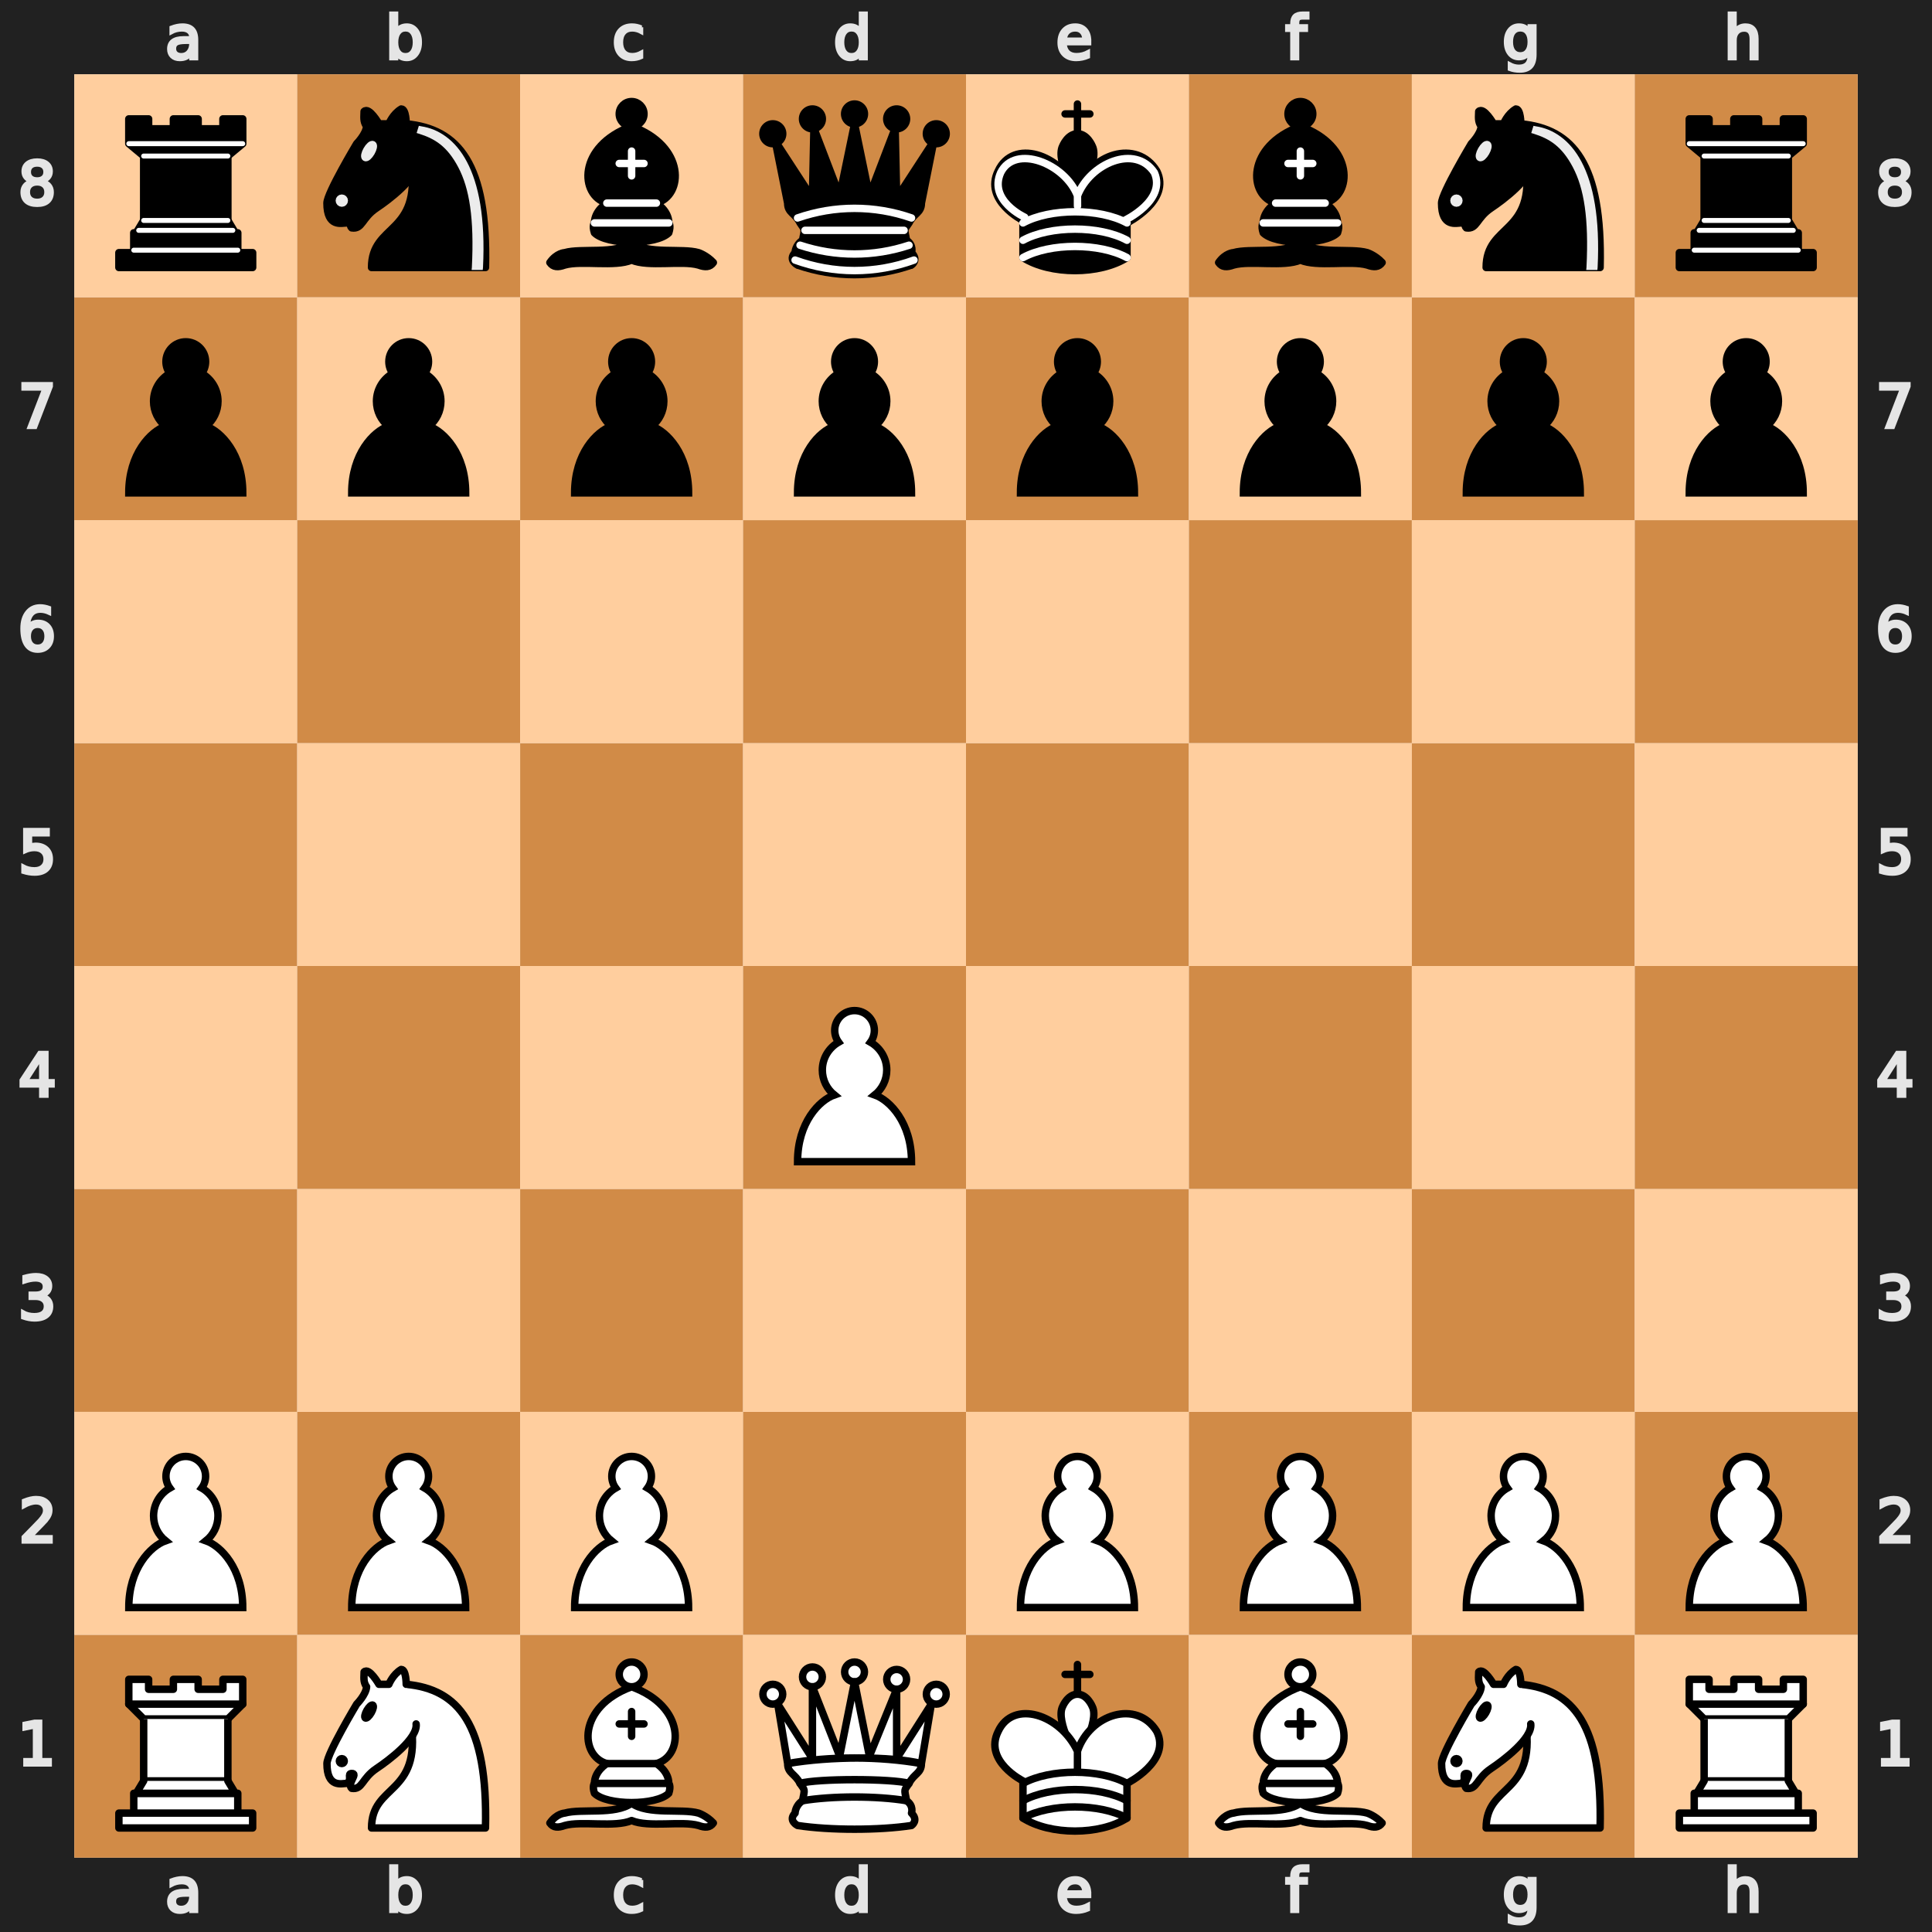
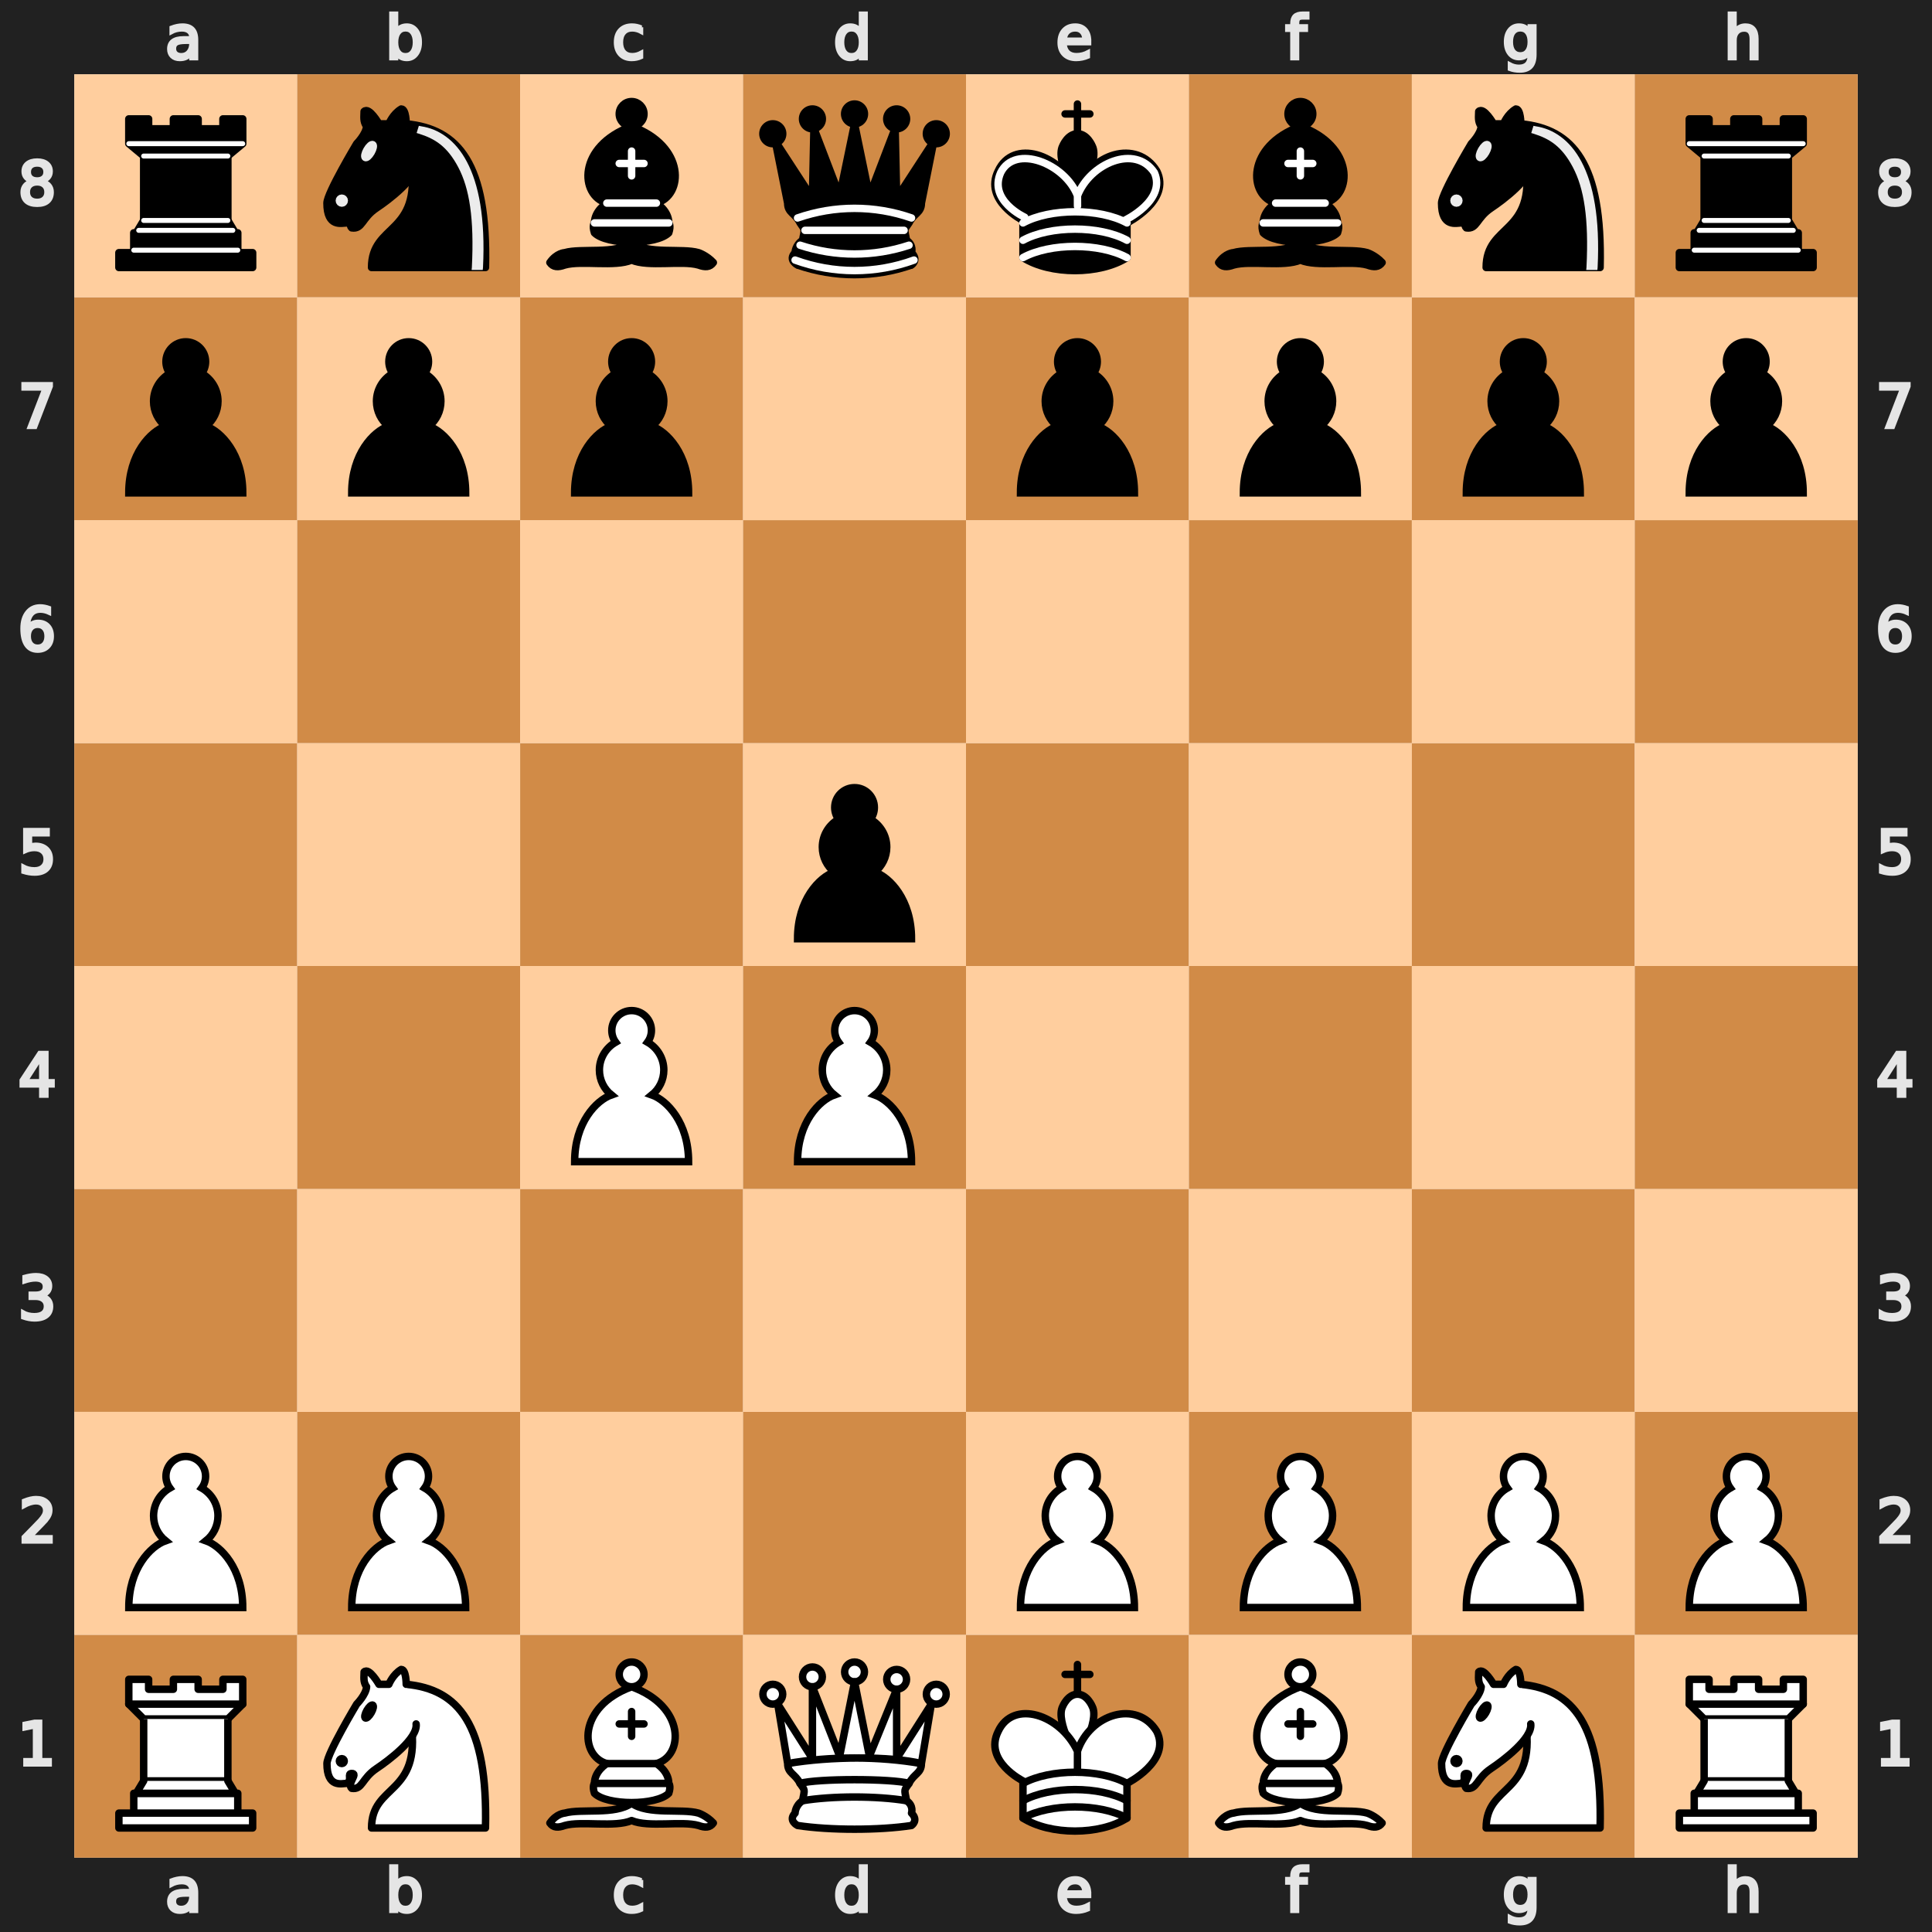
<svg xmlns="http://www.w3.org/2000/svg" xmlns:xlink="http://www.w3.org/1999/xlink" viewBox="0 0 390 390">
  <defs>
    <g id="white-pawn" class="white pawn">
      <path d="M22.5 9c-2.21 0-4 1.79-4 4 0 .89.29 1.71.78 2.38C17.33 16.5 16 18.59 16 21c0 2.03.94 3.84 2.41 5.03-3 1.06-7.41 5.55-7.41 13.47h23c0-7.92-4.41-12.41-7.41-13.47 1.47-1.19 2.41-3 2.41-5.03 0-2.41-1.33-4.5-3.28-5.62.49-.67.78-1.49.78-2.38 0-2.21-1.79-4-4-4z" fill="#fff" stroke="#000" stroke-width="1.5" stroke-linecap="round" />
    </g>
    <g id="white-knight" class="white knight" fill="none" fill-rule="evenodd" stroke="#000" stroke-width="1.5" stroke-linecap="round" stroke-linejoin="round">
      <path d="M 22,10 C 32.5,11 38.5,18 38,39 L 15,39 C 15,30 25,32.5 23,18" style="fill:#ffffff; stroke:#000000;" />
      <path d="M 24,18 C 24.38,20.91 18.45,25.37 16,27 C 13,29 13.18,31.34 11,31 C 9.958,30.06 12.41,27.96 11,28 C 10,28 11.19,29.23 10,30 C 9,30 5.997,31 6,26 C 6,24 12,14 12,14 C 12,14 13.89,12.1 14,10.5 C 13.27,9.506 13.5,8.5 13.5,7.5 C 14.5,6.5 16.5,10 16.5,10 L 18.5,10 C 18.5,10 19.28,8.008 21,7 C 22,7 22,10 22,10" style="fill:#ffffff; stroke:#000000;" />
      <path d="M 9.5 25.5 A 0.5 0.5 0 1 1 8.5,25.5 A 0.5 0.5 0 1 1 9.5 25.5 z" style="fill:#000000; stroke:#000000;" />
      <path d="M 15 15.5 A 0.5 1.5 0 1 1 14,15.5 A 0.5 1.5 0 1 1 15 15.5 z" transform="matrix(0.866,0.5,-0.5,0.866,9.693,-5.173)" style="fill:#000000; stroke:#000000;" />
    </g>
    <g id="white-bishop" class="white bishop" fill="none" fill-rule="evenodd" stroke="#000" stroke-width="1.5" stroke-linecap="round" stroke-linejoin="round">
      <g fill="#fff" stroke-linecap="butt">
        <path d="M9 36c3.39-.97 10.11.43 13.5-2 3.39 2.43 10.11 1.03 13.5 2 0 0 1.65.54 3 2-.68.97-1.65.99-3 .5-3.39-.97-10.11.46-13.5-1-3.39 1.46-10.11.03-13.5 1-1.354.49-2.323.47-3-.5 1.354-1.94 3-2 3-2zM15 32c2.5 2.5 12.5 2.5 15 0 .5-1.5 0-2 0-2 0-2.5-2.5-4-2.5-4 5.5-1.5 6-11.5-5-15.5-11 4-10.5 14-5 15.5 0 0-2.5 1.5-2.5 4 0 0-.5.5 0 2zM25 8a2.5 2.5 0 1 1-5 0 2.5 2.5 0 1 1 5 0z" />
      </g>
      <path d="M17.5 26h10M15 30h15m-7.5-14.5v5M20 18h5" stroke-linejoin="miter" />
    </g>
    <g id="white-rook" class="white rook" fill="#fff" fill-rule="evenodd" stroke="#000" stroke-width="1.5" stroke-linecap="round" stroke-linejoin="round">
      <path d="M9 39h27v-3H9v3zM12 36v-4h21v4H12zM11 14V9h4v2h5V9h5v2h5V9h4v5" stroke-linecap="butt" />
      <path d="M34 14l-3 3H14l-3-3" />
      <path d="M31 17v12.5H14V17" stroke-linecap="butt" stroke-linejoin="miter" />
      <path d="M31 29.5l1.5 2.5h-20l1.5-2.5" />
      <path d="M11 14h23" fill="none" stroke-linejoin="miter" />
    </g>
    <g id="white-queen" class="white queen" fill="#fff" fill-rule="evenodd" stroke="#000" stroke-width="1.5" stroke-linecap="round" stroke-linejoin="round">
      <path d="M8 12a2 2 0 1 1-4 0 2 2 0 1 1 4 0zM24.5 7.5a2 2 0 1 1-4 0 2 2 0 1 1 4 0zM41 12a2 2 0 1 1-4 0 2 2 0 1 1 4 0zM16 8.5a2 2 0 1 1-4 0 2 2 0 1 1 4 0zM33 9a2 2 0 1 1-4 0 2 2 0 1 1 4 0z" />
      <path d="M9 26c8.5-1.5 21-1.5 27 0l2-12-7 11V11l-5.5 13.5-3-15-3 15-5.5-14V25L7 14l2 12zM9 26c0 2 1.5 2 2.5 4 1 1.5 1 1 .5 3.5-1.5 1-1.5 2.5-1.5 2.5-1.5 1.5.5 2.5.5 2.5 6.5 1 16.5 1 23 0 0 0 1.5-1 0-2.5 0 0 .5-1.5-1-2.5-.5-2.5-.5-2 .5-3.5 1-2 2.5-2 2.5-4-8.5-1.5-18.5-1.5-27 0z" stroke-linecap="butt" />
      <path d="M11.5 30c3.5-1 18.5-1 22 0M12 33.5c6-1 15-1 21 0" fill="none" />
    </g>
    <g id="white-king" class="white king" fill="none" fill-rule="evenodd" stroke="#000" stroke-width="1.5" stroke-linecap="round" stroke-linejoin="round">
      <path d="M22.5 11.63V6M20 8h5" stroke-linejoin="miter" />
      <path d="M22.5 25s4.5-7.5 3-10.5c0 0-1-2.5-3-2.5s-3 2.5-3 2.5c-1.5 3 3 10.5 3 10.5" fill="#fff" stroke-linecap="butt" stroke-linejoin="miter" />
      <path d="M11.5 37c5.5 3.5 15.5 3.5 21 0v-7s9-4.5 6-10.5c-4-6.5-13.5-3.5-16 4V27v-3.5c-3.5-7.5-13-10.5-16-4-3 6 5 10 5 10V37z" fill="#fff" />
      <path d="M11.5 30c5.5-3 15.5-3 21 0m-21 3.5c5.5-3 15.5-3 21 0m-21 3.5c5.5-3 15.5-3 21 0" />
    </g>
    <g id="black-pawn" class="black pawn">
      <path d="M22.5 9c-2.21 0-4 1.79-4 4 0 .89.29 1.71.78 2.38C17.33 16.5 16 18.59 16 21c0 2.03.94 3.84 2.41 5.03-3 1.06-7.41 5.55-7.41 13.47h23c0-7.92-4.41-12.41-7.41-13.47 1.47-1.19 2.41-3 2.41-5.03 0-2.41-1.33-4.5-3.28-5.62.49-.67.78-1.49.78-2.38 0-2.21-1.79-4-4-4z" fill="#000" stroke="#000" stroke-width="1.5" stroke-linecap="round" />
    </g>
    <g id="black-knight" class="black knight" fill="none" fill-rule="evenodd" stroke="#000" stroke-width="1.5" stroke-linecap="round" stroke-linejoin="round">
      <path d="M 22,10 C 32.5,11 38.5,18 38,39 L 15,39 C 15,30 25,32.5 23,18" style="fill:#000000; stroke:#000000;" />
      <path d="M 24,18 C 24.38,20.91 18.45,25.37 16,27 C 13,29 13.18,31.34 11,31 C 9.958,30.06 12.41,27.96 11,28 C 10,28 11.19,29.23 10,30 C 9,30 5.997,31 6,26 C 6,24 12,14 12,14 C 12,14 13.89,12.1 14,10.5 C 13.27,9.506 13.5,8.5 13.5,7.5 C 14.5,6.5 16.5,10 16.5,10 L 18.5,10 C 18.5,10 19.28,8.008 21,7 C 22,7 22,10 22,10" style="fill:#000000; stroke:#000000;" />
      <path d="M 9.5 25.5 A 0.5 0.5 0 1 1 8.5,25.5 A 0.5 0.5 0 1 1 9.5 25.5 z" style="fill:#ececec; stroke:#ececec;" />
      <path d="M 15 15.5 A 0.5 1.5 0 1 1 14,15.5 A 0.5 1.5 0 1 1 15 15.5 z" transform="matrix(0.866,0.5,-0.5,0.866,9.693,-5.173)" style="fill:#ececec; stroke:#ececec;" />
      <path d="M 24.55,10.4 L 24.1,11.85 L 24.6,12 C 27.75,13 30.25,14.49 32.5,18.75 C 34.75,23.01 35.75,29.06 35.25,39 L 35.2,39.5 L 37.45,39.5 L 37.5,39 C 38,28.94 36.62,22.15 34.25,17.66 C 31.88,13.17 28.46,11.02 25.06,10.5 L 24.55,10.4 z " style="fill:#ececec; stroke:none;" />
    </g>
    <g id="black-bishop" class="black bishop" fill="none" fill-rule="evenodd" stroke="#000" stroke-width="1.5" stroke-linecap="round" stroke-linejoin="round">
      <path d="M9 36c3.39-.97 10.11.43 13.5-2 3.39 2.43 10.11 1.03 13.5 2 0 0 1.65.54 3 2-.68.97-1.65.99-3 .5-3.39-.97-10.11.46-13.5-1-3.39 1.46-10.11.03-13.5 1-1.354.49-2.323.47-3-.5 1.354-1.94 3-2 3-2zm6-4c2.5 2.5 12.5 2.5 15 0 .5-1.5 0-2 0-2 0-2.5-2.5-4-2.5-4 5.5-1.5 6-11.5-5-15.5-11 4-10.5 14-5 15.5 0 0-2.5 1.5-2.5 4 0 0-.5.5 0 2zM25 8a2.5 2.5 0 1 1-5 0 2.5 2.5 0 1 1 5 0z" fill="#000" stroke-linecap="butt" />
      <path d="M17.5 26h10M15 30h15m-7.5-14.5v5M20 18h5" stroke="#fff" stroke-linejoin="miter" />
    </g>
    <g id="black-rook" class="black rook" fill="#000" fill-rule="evenodd" stroke="#000" stroke-width="1.5" stroke-linecap="round" stroke-linejoin="round">
      <path d="M9 39h27v-3H9v3zM12.5 32l1.5-2.5h17l1.5 2.5h-20zM12 36v-4h21v4H12z" stroke-linecap="butt" />
      <path d="M14 29.5v-13h17v13H14z" stroke-linecap="butt" stroke-linejoin="miter" />
      <path d="M14 16.5L11 14h23l-3 2.5H14zM11 14V9h4v2h5V9h5v2h5V9h4v5H11z" stroke-linecap="butt" />
      <path d="M12 35.5h21M13 31.5h19M14 29.5h17M14 16.5h17M11 14h23" fill="none" stroke="#fff" stroke-width="1" stroke-linejoin="miter" />
    </g>
    <g id="black-queen" class="black queen" fill="#000" fill-rule="evenodd" stroke="#000" stroke-width="1.5" stroke-linecap="round" stroke-linejoin="round">
      <g fill="#000" stroke="none">
        <circle cx="6" cy="12" r="2.75" />
        <circle cx="14" cy="9" r="2.75" />
        <circle cx="22.5" cy="8" r="2.75" />
        <circle cx="31" cy="9" r="2.75" />
        <circle cx="39" cy="12" r="2.75" />
      </g>
      <path d="M9 26c8.5-1.5 21-1.5 27 0l2.5-12.5L31 25l-.3-14.1-5.2 13.6-3-14.5-3 14.5-5.2-13.6L14 25 6.5 13.5 9 26zM9 26c0 2 1.5 2 2.5 4 1 1.5 1 1 .5 3.5-1.5 1-1.5 2.5-1.5 2.5-1.5 1.5.5 2.5.5 2.5 6.5 1 16.5 1 23 0 0 0 1.5-1 0-2.5 0 0 .5-1.5-1-2.5-.5-2.5-.5-2 .5-3.5 1-2 2.5-2 2.5-4-8.5-1.5-18.5-1.5-27 0z" stroke-linecap="butt" />
      <path d="M11 38.5a35 35 1 0 0 23 0" fill="none" stroke-linecap="butt" />
      <path d="M11 29a35 35 1 0 1 23 0M12.5 31.5h20M11.5 34.5a35 35 1 0 0 22 0M10.5 37.5a35 35 1 0 0 24 0" fill="none" stroke="#fff" />
    </g>
    <g id="black-king" class="black king" fill="none" fill-rule="evenodd" stroke="#000" stroke-width="1.5" stroke-linecap="round" stroke-linejoin="round">
      <path d="M22.5 11.63V6" stroke-linejoin="miter" />
      <path d="M22.5 25s4.5-7.5 3-10.5c0 0-1-2.5-3-2.5s-3 2.5-3 2.5c-1.5 3 3 10.5 3 10.5" fill="#000" stroke-linecap="butt" stroke-linejoin="miter" />
      <path d="M11.5 37c5.5 3.5 15.5 3.5 21 0v-7s9-4.5 6-10.5c-4-6.5-13.5-3.5-16 4V27v-3.5c-3.5-7.5-13-10.5-16-4-3 6 5 10 5 10V37z" fill="#000" />
      <path d="M20 8h5" stroke-linejoin="miter" />
      <path d="M32 29.5s8.5-4 6.03-9.65C34.15 14 25 18 22.5 24.5l.01 2.1-.01-2.1C20 18 9.906 14 6.997 19.85c-2.497 5.65 4.853 9 4.853 9M11.5 30c5.5-3 15.5-3 21 0m-21 3.5c5.5-3 15.5-3 21 0m-21 3.5c5.5-3 15.5-3 21 0" stroke="#fff" />
    </g>
  </defs>
  <rect x="7.5" y="7.5" width="375" height="375" fill="none" stroke="#212121" stroke-width="15" />
  <g transform="translate(20, 1) scale(0.75, 0.75)" fill="#e5e5e5" stroke="#e5e5e5">
    <path d="M23.328 10.016q-1.742 0-2.414.398-.672.398-.672 1.36 0 .765.5 1.218.508.445 1.375.445 1.196 0 1.914-.843.727-.852.727-2.258v-.32zm2.867-.594v4.992h-1.437v-1.328q-.492.797-1.227 1.18-.734.375-1.797.375-1.343 0-2.14-.75-.79-.758-.79-2.024 0-1.476.985-2.226.992-.75 2.953-.75h2.016V8.75q0-.992-.656-1.531-.649-.547-1.829-.547-.75 0-1.46.18-.711.18-1.368.539V6.062q.79-.304 1.532-.453.742-.156 1.445-.156 1.898 0 2.836.984.937.985.937 2.985z" />
  </g>
  <g transform="translate(20, 375) scale(0.75, 0.75)" fill="#e5e5e5" stroke="#e5e5e5">
    <path d="M23.328 10.016q-1.742 0-2.414.398-.672.398-.672 1.36 0 .765.5 1.218.508.445 1.375.445 1.196 0 1.914-.843.727-.852.727-2.258v-.32zm2.867-.594v4.992h-1.437v-1.328q-.492.797-1.227 1.18-.734.375-1.797.375-1.343 0-2.14-.75-.79-.758-.79-2.024 0-1.476.985-2.226.992-.75 2.953-.75h2.016V8.75q0-.992-.656-1.531-.649-.547-1.829-.547-.75 0-1.46.18-.711.18-1.368.539V6.062q.79-.304 1.532-.453.742-.156 1.445-.156 1.898 0 2.836.984.937.985.937 2.985z" />
  </g>
  <g transform="translate(65, 1) scale(0.75, 0.75)" fill="#e5e5e5" stroke="#e5e5e5">
    <path d="M24.922 10.047q0-1.586-.656-2.485-.649-.906-1.79-.906-1.14 0-1.796.906-.649.899-.649 2.485 0 1.586.649 2.492.656.898 1.797.898 1.14 0 1.789-.898.656-.906.656-2.492zm-4.89-3.055q.452-.781 1.14-1.156.695-.383 1.656-.383 1.594 0 2.586 1.266 1 1.265 1 3.328 0 2.062-1 3.328-.992 1.266-2.586 1.266-.96 0-1.656-.375-.688-.383-1.14-1.164v1.312h-1.446V2.258h1.445z" />
  </g>
  <g transform="translate(65, 375) scale(0.75, 0.75)" fill="#e5e5e5" stroke="#e5e5e5">
    <path d="M24.922 10.047q0-1.586-.656-2.485-.649-.906-1.79-.906-1.14 0-1.796.906-.649.899-.649 2.485 0 1.586.649 2.492.656.898 1.797.898 1.14 0 1.789-.898.656-.906.656-2.492zm-4.89-3.055q.452-.781 1.14-1.156.695-.383 1.656-.383 1.594 0 2.586 1.266 1 1.265 1 3.328 0 2.062-1 3.328-.992 1.266-2.586 1.266-.96 0-1.656-.375-.688-.383-1.14-1.164v1.312h-1.446V2.258h1.445z" />
  </g>
  <g transform="translate(110, 1) scale(0.75, 0.75)" fill="#e5e5e5" stroke="#e5e5e5">
    <path d="M25.96 6v1.344q-.608-.336-1.226-.5-.609-.172-1.234-.172-1.398 0-2.172.89-.773.883-.773 2.485 0 1.601.773 2.492.774.883 2.172.883.625 0 1.234-.164.618-.172 1.227-.508v1.328q-.602.281-1.25.422-.64.14-1.367.14-1.977 0-3.14-1.242-1.165-1.242-1.165-3.351 0-2.14 1.172-3.367 1.18-1.227 3.227-1.227.664 0 1.296.14.633.134 1.227.407z" />
  </g>
  <g transform="translate(110, 375) scale(0.75, 0.75)" fill="#e5e5e5" stroke="#e5e5e5">
    <path d="M25.96 6v1.344q-.608-.336-1.226-.5-.609-.172-1.234-.172-1.398 0-2.172.89-.773.883-.773 2.485 0 1.601.773 2.492.774.883 2.172.883.625 0 1.234-.164.618-.172 1.227-.508v1.328q-.602.281-1.25.422-.64.14-1.367.14-1.977 0-3.14-1.242-1.165-1.242-1.165-3.351 0-2.14 1.172-3.367 1.18-1.227 3.227-1.227.664 0 1.296.14.633.134 1.227.407z" />
  </g>
  <g transform="translate(155, 1) scale(0.75, 0.75)" fill="#e5e5e5" stroke="#e5e5e5">
    <path d="M24.973 6.992V2.258h1.437v12.156h-1.437v-1.312q-.453.78-1.149 1.164-.687.375-1.656.375-1.586 0-2.586-1.266-.992-1.266-.992-3.328 0-2.063.992-3.328 1-1.266 2.586-1.266.969 0 1.656.383.696.375 1.149 1.156zm-4.899 3.055q0 1.586.649 2.492.656.898 1.797.898 1.14 0 1.796-.898.657-.906.657-2.492 0-1.586-.657-2.485-.656-.906-1.796-.906-1.141 0-1.797.906-.649.899-.649 2.485z" />
  </g>
  <g transform="translate(155, 375) scale(0.75, 0.75)" fill="#e5e5e5" stroke="#e5e5e5">
    <path d="M24.973 6.992V2.258h1.437v12.156h-1.437v-1.312q-.453.78-1.149 1.164-.687.375-1.656.375-1.586 0-2.586-1.266-.992-1.266-.992-3.328 0-2.063.992-3.328 1-1.266 2.586-1.266.969 0 1.656.383.696.375 1.149 1.156zm-4.899 3.055q0 1.586.649 2.492.656.898 1.797.898 1.14 0 1.796-.898.657-.906.657-2.492 0-1.586-.657-2.485-.656-.906-1.796-.906-1.141 0-1.797.906-.649.899-.649 2.485z" />
  </g>
  <g transform="translate(200, 1) scale(0.75, 0.75)" fill="#e5e5e5" stroke="#e5e5e5">
    <path d="M26.555 9.68v.703h-6.61q.094 1.484.89 2.265.806.774 2.235.774.828 0 1.602-.203.781-.203 1.547-.61v1.36q-.774.328-1.586.5-.813.172-1.649.172-2.093 0-3.32-1.22-1.219-1.218-1.219-3.296 0-2.148 1.157-3.406 1.164-1.266 3.132-1.266 1.766 0 2.79 1.14 1.03 1.134 1.03 3.087zm-1.438-.422q-.015-1.18-.664-1.883-.64-.703-1.703-.703-1.203 0-1.93.68-.718.68-.828 1.914z" />
  </g>
  <g transform="translate(200, 375) scale(0.75, 0.75)" fill="#e5e5e5" stroke="#e5e5e5">
    <path d="M26.555 9.68v.703h-6.61q.094 1.484.89 2.265.806.774 2.235.774.828 0 1.602-.203.781-.203 1.547-.61v1.36q-.774.328-1.586.5-.813.172-1.649.172-2.093 0-3.32-1.22-1.219-1.218-1.219-3.296 0-2.148 1.157-3.406 1.164-1.266 3.132-1.266 1.766 0 2.79 1.14 1.03 1.134 1.03 3.087zm-1.438-.422q-.015-1.18-.664-1.883-.64-.703-1.703-.703-1.203 0-1.93.68-.718.68-.828 1.914z" />
  </g>
  <g transform="translate(245, 1) scale(0.75, 0.75)" fill="#e5e5e5" stroke="#e5e5e5">
    <path d="M25.285 2.258v1.195H23.91q-.773 0-1.078.313-.297.312-.297 1.125v.773h2.367v1.117h-2.367v7.633H21.09V6.781h-1.375V5.664h1.375v-.61q0-1.46.68-2.124.68-.672 2.156-.672z" />
  </g>
  <g transform="translate(245, 375) scale(0.75, 0.75)" fill="#e5e5e5" stroke="#e5e5e5">
    <path d="M25.285 2.258v1.195H23.91q-.773 0-1.078.313-.297.312-.297 1.125v.773h2.367v1.117h-2.367v7.633H21.09V6.781h-1.375V5.664h1.375v-.61q0-1.46.68-2.124.68-.672 2.156-.672z" />
  </g>
  <g transform="translate(290, 1) scale(0.75, 0.75)" fill="#e5e5e5" stroke="#e5e5e5">
    <path d="M24.973 9.937q0-1.562-.649-2.421-.64-.86-1.804-.86-1.157 0-1.805.86-.64.859-.64 2.421 0 1.555.64 2.415.648.859 1.805.859 1.164 0 1.804-.86.649-.859.649-2.414zm1.437 3.391q0 2.234-.992 3.32-.992 1.094-3.04 1.094-.757 0-1.429-.117-.672-.11-1.304-.344v-1.398q.632.344 1.25.508.617.164 1.257.164 1.414 0 2.118-.743.703-.734.703-2.226v-.711q-.446.773-1.141 1.156-.695.383-1.664.383-1.61 0-2.594-1.227-.984-1.226-.984-3.25 0-2.03.984-3.257.985-1.227 2.594-1.227.969 0 1.664.383t1.14 1.156V5.664h1.438z" />
  </g>
  <g transform="translate(290, 375) scale(0.75, 0.75)" fill="#e5e5e5" stroke="#e5e5e5">
    <path d="M24.973 9.937q0-1.562-.649-2.421-.64-.86-1.804-.86-1.157 0-1.805.86-.64.859-.64 2.421 0 1.555.64 2.415.648.859 1.805.859 1.164 0 1.804-.86.649-.859.649-2.414zm1.437 3.391q0 2.234-.992 3.32-.992 1.094-3.04 1.094-.757 0-1.429-.117-.672-.11-1.304-.344v-1.398q.632.344 1.25.508.617.164 1.257.164 1.414 0 2.118-.743.703-.734.703-2.226v-.711q-.446.773-1.141 1.156-.695.383-1.664.383-1.61 0-2.594-1.227-.984-1.226-.984-3.25 0-2.03.984-3.257.985-1.227 2.594-1.227.969 0 1.664.383t1.14 1.156V5.664h1.438z" />
  </g>
  <g transform="translate(335, 1) scale(0.75, 0.75)" fill="#e5e5e5" stroke="#e5e5e5">
    <path d="M26.164 9.133v5.281h-1.437V9.18q0-1.243-.485-1.86-.484-.617-1.453-.617-1.164 0-1.836.742-.672.742-.672 2.024v4.945h-1.445V2.258h1.445v4.765q.516-.789 1.211-1.18.703-.39 1.617-.39 1.508 0 2.282.938.773.93.773 2.742z" />
  </g>
  <g transform="translate(335, 375) scale(0.75, 0.75)" fill="#e5e5e5" stroke="#e5e5e5">
    <path d="M26.164 9.133v5.281h-1.437V9.18q0-1.243-.485-1.86-.484-.617-1.453-.617-1.164 0-1.836.742-.672.742-.672 2.024v4.945h-1.445V2.258h1.445v4.765q.516-.789 1.211-1.18.703-.39 1.617-.39 1.508 0 2.282.938.773.93.773 2.742z" />
  </g>
  <g transform="translate(0, 335) scale(0.75, 0.75)" fill="#e5e5e5" stroke="#e5e5e5">
    <path d="M6.754 26.996h2.578v-8.898l-2.805.562v-1.437l2.79-.563h1.578v10.336h2.578v1.328h-6.72z" />
  </g>
  <g transform="translate(375, 335) scale(0.75, 0.75)" fill="#e5e5e5" stroke="#e5e5e5">
    <path d="M6.754 26.996h2.578v-8.898l-2.805.562v-1.437l2.79-.563h1.578v10.336h2.578v1.328h-6.72z" />
  </g>
  <g transform="translate(0, 290) scale(0.75, 0.75)" fill="#e5e5e5" stroke="#e5e5e5">
    <path d="M8.195 26.996h5.508v1.328H6.297v-1.328q.898-.93 2.445-2.492 1.555-1.57 1.953-2.024.758-.851 1.055-1.437.305-.594.305-1.164 0-.93-.657-1.516-.648-.586-1.695-.586-.742 0-1.57.258-.82.258-1.758.781v-1.593q.953-.383 1.781-.578.828-.196 1.516-.196 1.812 0 2.89.906 1.079.907 1.079 2.422 0 .72-.274 1.368-.265.64-.976 1.515-.196.227-1.243 1.313-1.046 1.078-2.953 3.023z" />
  </g>
  <g transform="translate(375, 290) scale(0.75, 0.75)" fill="#e5e5e5" stroke="#e5e5e5">
    <path d="M8.195 26.996h5.508v1.328H6.297v-1.328q.898-.93 2.445-2.492 1.555-1.57 1.953-2.024.758-.851 1.055-1.437.305-.594.305-1.164 0-.93-.657-1.516-.648-.586-1.695-.586-.742 0-1.57.258-.82.258-1.758.781v-1.593q.953-.383 1.781-.578.828-.196 1.516-.196 1.812 0 2.89.906 1.079.907 1.079 2.422 0 .72-.274 1.368-.265.64-.976 1.515-.196.227-1.243 1.313-1.046 1.078-2.953 3.023z" />
  </g>
  <g transform="translate(0, 245) scale(0.75, 0.75)" fill="#e5e5e5" stroke="#e5e5e5">
    <path d="M11.434 22.035q1.132.242 1.765 1.008.64.766.64 1.89 0 1.727-1.187 2.672-1.187.946-3.375.946-.734 0-1.515-.149-.774-.14-1.602-.43V26.45q.656.383 1.438.578.78.196 1.632.196 1.485 0 2.258-.586.782-.586.782-1.703 0-1.032-.727-1.61-.719-.586-2.008-.586h-1.36v-1.297h1.423q1.164 0 1.78-.46.618-.47.618-1.344 0-.899-.64-1.375-.633-.485-1.82-.485-.65 0-1.391.141-.743.14-1.633.437V16.95q.898-.25 1.68-.375.788-.125 1.484-.125 1.797 0 2.844.82 1.046.813 1.046 2.204 0 .968-.554 1.64-.555.664-1.578.922z" />
  </g>
  <g transform="translate(375, 245) scale(0.75, 0.75)" fill="#e5e5e5" stroke="#e5e5e5">
    <path d="M11.434 22.035q1.132.242 1.765 1.008.64.766.64 1.89 0 1.727-1.187 2.672-1.187.946-3.375.946-.734 0-1.515-.149-.774-.14-1.602-.43V26.45q.656.383 1.438.578.78.196 1.632.196 1.485 0 2.258-.586.782-.586.782-1.703 0-1.032-.727-1.61-.719-.586-2.008-.586h-1.36v-1.297h1.423q1.164 0 1.78-.46.618-.47.618-1.344 0-.899-.64-1.375-.633-.485-1.82-.485-.65 0-1.391.141-.743.14-1.633.437V16.95q.898-.25 1.68-.375.788-.125 1.484-.125 1.797 0 2.844.82 1.046.813 1.046 2.204 0 .968-.554 1.64-.555.664-1.578.922z" />
  </g>
  <g transform="translate(0, 200) scale(0.75, 0.75)" fill="#e5e5e5" stroke="#e5e5e5">
    <path d="M11.016 18.035L7.03 24.262h3.985zm-.414-1.375h1.984v7.602h1.664v1.312h-1.664v2.75h-1.57v-2.75H5.75v-1.523z" />
  </g>
  <g transform="translate(375, 200) scale(0.75, 0.75)" fill="#e5e5e5" stroke="#e5e5e5">
    <path d="M11.016 18.035L7.03 24.262h3.985zm-.414-1.375h1.984v7.602h1.664v1.312h-1.664v2.75h-1.57v-2.75H5.75v-1.523z" />
  </g>
  <g transform="translate(0, 155) scale(0.75, 0.75)" fill="#e5e5e5" stroke="#e5e5e5">
    <path d="M6.719 16.66h6.195v1.328h-4.75v2.86q.344-.118.688-.172.343-.063.687-.063 1.953 0 3.094 1.07 1.14 1.07 1.14 2.899 0 1.883-1.171 2.93-1.172 1.039-3.305 1.039-.735 0-1.5-.125-.758-.125-1.57-.375v-1.586q.703.383 1.453.57.75.188 1.586.188 1.351 0 2.14-.711.79-.711.79-1.93 0-1.219-.79-1.93-.789-.71-2.14-.71-.633 0-1.266.14-.625.14-1.281.438z" />
  </g>
  <g transform="translate(375, 155) scale(0.75, 0.75)" fill="#e5e5e5" stroke="#e5e5e5">
    <path d="M6.719 16.66h6.195v1.328h-4.75v2.86q.344-.118.688-.172.343-.063.687-.063 1.953 0 3.094 1.07 1.14 1.07 1.14 2.899 0 1.883-1.171 2.93-1.172 1.039-3.305 1.039-.735 0-1.5-.125-.758-.125-1.57-.375v-1.586q.703.383 1.453.57.75.188 1.586.188 1.351 0 2.14-.711.79-.711.79-1.93 0-1.219-.79-1.93-.789-.71-2.14-.71-.633 0-1.266.14-.625.14-1.281.438z" />
  </g>
  <g transform="translate(0, 110) scale(0.75, 0.75)" fill="#e5e5e5" stroke="#e5e5e5">
    <path d="M10.137 21.863q-1.063 0-1.688.727-.617.726-.617 1.992 0 1.258.617 1.992.625.727 1.688.727 1.062 0 1.68-.727.624-.734.624-1.992 0-1.266-.625-1.992-.617-.727-1.68-.727zm3.133-4.945v1.437q-.594-.28-1.204-.43-.601-.148-1.195-.148-1.562 0-2.39 1.055-.82 1.055-.938 3.188.46-.68 1.156-1.04.696-.367 1.531-.367 1.758 0 2.774 1.07 1.023 1.063 1.023 2.899 0 1.797-1.062 2.883-1.063 1.086-2.828 1.086-2.024 0-3.094-1.547-1.07-1.555-1.07-4.5 0-2.766 1.312-4.406 1.313-1.649 3.524-1.649.593 0 1.195.117.61.118 1.266.352z" />
  </g>
  <g transform="translate(375, 110) scale(0.75, 0.75)" fill="#e5e5e5" stroke="#e5e5e5">
    <path d="M10.137 21.863q-1.063 0-1.688.727-.617.726-.617 1.992 0 1.258.617 1.992.625.727 1.688.727 1.062 0 1.68-.727.624-.734.624-1.992 0-1.266-.625-1.992-.617-.727-1.68-.727zm3.133-4.945v1.437q-.594-.28-1.204-.43-.601-.148-1.195-.148-1.562 0-2.39 1.055-.82 1.055-.938 3.188.46-.68 1.156-1.04.696-.367 1.531-.367 1.758 0 2.774 1.07 1.023 1.063 1.023 2.899 0 1.797-1.062 2.883-1.063 1.086-2.828 1.086-2.024 0-3.094-1.547-1.07-1.555-1.07-4.5 0-2.766 1.312-4.406 1.313-1.649 3.524-1.649.593 0 1.195.117.61.118 1.266.352z" />
  </g>
  <g transform="translate(0, 65) scale(0.75, 0.75)" fill="#e5e5e5" stroke="#e5e5e5">
    <path d="M6.25 16.66h7.5v.672L9.516 28.324H7.867l3.985-10.336H6.25z" />
  </g>
  <g transform="translate(375, 65) scale(0.75, 0.75)" fill="#e5e5e5" stroke="#e5e5e5">
    <path d="M6.25 16.66h7.5v.672L9.516 28.324H7.867l3.985-10.336H6.25z" />
  </g>
  <g transform="translate(0, 20) scale(0.75, 0.75)" fill="#e5e5e5" stroke="#e5e5e5">
    <path d="M10 22.785q-1.125 0-1.773.602-.641.601-.641 1.656t.64 1.656q.649.602 1.774.602t1.773-.602q.649-.61.649-1.656 0-1.055-.649-1.656-.64-.602-1.773-.602zm-1.578-.672q-1.016-.25-1.586-.945-.563-.695-.563-1.695 0-1.399.993-2.211 1-.813 2.734-.813 1.742 0 2.734.813.993.812.993 2.21 0 1-.57 1.696-.563.695-1.571.945 1.14.266 1.773 1.04.641.773.641 1.89 0 1.695-1.04 2.602-1.03.906-2.96.906t-2.969-.906Q6 26.738 6 25.043q0-1.117.64-1.89.641-.774 1.782-1.04zm-.578-2.492q0 .906.562 1.414.57.508 1.594.508 1.016 0 1.586-.508.578-.508.578-1.414 0-.906-.578-1.414-.57-.508-1.586-.508-1.023 0-1.594.508-.562.508-.562 1.414z" />
  </g>
  <g transform="translate(375, 20) scale(0.75, 0.75)" fill="#e5e5e5" stroke="#e5e5e5">
    <path d="M10 22.785q-1.125 0-1.773.602-.641.601-.641 1.656t.64 1.656q.649.602 1.774.602t1.773-.602q.649-.61.649-1.656 0-1.055-.649-1.656-.64-.602-1.773-.602zm-1.578-.672q-1.016-.25-1.586-.945-.563-.695-.563-1.695 0-1.399.993-2.211 1-.813 2.734-.813 1.742 0 2.734.813.993.812.993 2.21 0 1-.57 1.696-.563.695-1.571.945 1.14.266 1.773 1.04.641.773.641 1.89 0 1.695-1.04 2.602-1.03.906-2.96.906t-2.969-.906Q6 26.738 6 25.043q0-1.117.64-1.89.641-.774 1.782-1.04zm-.578-2.492q0 .906.562 1.414.57.508 1.594.508 1.016 0 1.586-.508.578-.508.578-1.414 0-.906-.578-1.414-.57-.508-1.586-.508-1.023 0-1.594.508-.562.508-.562 1.414z" />
  </g>
  <rect x="15" y="330" width="45" height="45" class="square dark a1" stroke="none" fill="#d18b47" />
  <rect x="60" y="330" width="45" height="45" class="square light b1" stroke="none" fill="#ffce9e" />
  <rect x="105" y="330" width="45" height="45" class="square dark c1" stroke="none" fill="#d18b47" />
  <rect x="150" y="330" width="45" height="45" class="square light d1" stroke="none" fill="#ffce9e" />
  <rect x="195" y="330" width="45" height="45" class="square dark e1" stroke="none" fill="#d18b47" />
  <rect x="240" y="330" width="45" height="45" class="square light f1" stroke="none" fill="#ffce9e" />
  <rect x="285" y="330" width="45" height="45" class="square dark g1" stroke="none" fill="#d18b47" />
  <rect x="330" y="330" width="45" height="45" class="square light h1" stroke="none" fill="#ffce9e" />
  <rect x="15" y="285" width="45" height="45" class="square light a2" stroke="none" fill="#ffce9e" />
  <rect x="60" y="285" width="45" height="45" class="square dark b2" stroke="none" fill="#d18b47" />
  <rect x="105" y="285" width="45" height="45" class="square light c2" stroke="none" fill="#ffce9e" />
  <rect x="150" y="285" width="45" height="45" class="square dark d2" stroke="none" fill="#d18b47" />
  <rect x="195" y="285" width="45" height="45" class="square light e2" stroke="none" fill="#ffce9e" />
  <rect x="240" y="285" width="45" height="45" class="square dark f2" stroke="none" fill="#d18b47" />
  <rect x="285" y="285" width="45" height="45" class="square light g2" stroke="none" fill="#ffce9e" />
  <rect x="330" y="285" width="45" height="45" class="square dark h2" stroke="none" fill="#d18b47" />
  <rect x="15" y="240" width="45" height="45" class="square dark a3" stroke="none" fill="#d18b47" />
  <rect x="60" y="240" width="45" height="45" class="square light b3" stroke="none" fill="#ffce9e" />
  <rect x="105" y="240" width="45" height="45" class="square dark c3" stroke="none" fill="#d18b47" />
  <rect x="150" y="240" width="45" height="45" class="square light d3" stroke="none" fill="#ffce9e" />
  <rect x="195" y="240" width="45" height="45" class="square dark e3" stroke="none" fill="#d18b47" />
  <rect x="240" y="240" width="45" height="45" class="square light f3" stroke="none" fill="#ffce9e" />
  <rect x="285" y="240" width="45" height="45" class="square dark g3" stroke="none" fill="#d18b47" />
  <rect x="330" y="240" width="45" height="45" class="square light h3" stroke="none" fill="#ffce9e" />
  <rect x="15" y="195" width="45" height="45" class="square light a4" stroke="none" fill="#ffce9e" />
  <rect x="60" y="195" width="45" height="45" class="square dark b4" stroke="none" fill="#d18b47" />
  <rect x="105" y="195" width="45" height="45" class="square light c4" stroke="none" fill="#ffce9e" />
  <rect x="150" y="195" width="45" height="45" class="square dark d4" stroke="none" fill="#d18b47" />
  <rect x="195" y="195" width="45" height="45" class="square light e4" stroke="none" fill="#ffce9e" />
  <rect x="240" y="195" width="45" height="45" class="square dark f4" stroke="none" fill="#d18b47" />
  <rect x="285" y="195" width="45" height="45" class="square light g4" stroke="none" fill="#ffce9e" />
  <rect x="330" y="195" width="45" height="45" class="square dark h4" stroke="none" fill="#d18b47" />
  <rect x="15" y="150" width="45" height="45" class="square dark a5" stroke="none" fill="#d18b47" />
  <rect x="60" y="150" width="45" height="45" class="square light b5" stroke="none" fill="#ffce9e" />
  <rect x="105" y="150" width="45" height="45" class="square dark c5" stroke="none" fill="#d18b47" />
  <rect x="150" y="150" width="45" height="45" class="square light d5" stroke="none" fill="#ffce9e" />
  <rect x="195" y="150" width="45" height="45" class="square dark e5" stroke="none" fill="#d18b47" />
  <rect x="240" y="150" width="45" height="45" class="square light f5" stroke="none" fill="#ffce9e" />
  <rect x="285" y="150" width="45" height="45" class="square dark g5" stroke="none" fill="#d18b47" />
  <rect x="330" y="150" width="45" height="45" class="square light h5" stroke="none" fill="#ffce9e" />
  <rect x="15" y="105" width="45" height="45" class="square light a6" stroke="none" fill="#ffce9e" />
  <rect x="60" y="105" width="45" height="45" class="square dark b6" stroke="none" fill="#d18b47" />
  <rect x="105" y="105" width="45" height="45" class="square light c6" stroke="none" fill="#ffce9e" />
  <rect x="150" y="105" width="45" height="45" class="square dark d6" stroke="none" fill="#d18b47" />
  <rect x="195" y="105" width="45" height="45" class="square light e6" stroke="none" fill="#ffce9e" />
  <rect x="240" y="105" width="45" height="45" class="square dark f6" stroke="none" fill="#d18b47" />
  <rect x="285" y="105" width="45" height="45" class="square light g6" stroke="none" fill="#ffce9e" />
  <rect x="330" y="105" width="45" height="45" class="square dark h6" stroke="none" fill="#d18b47" />
  <rect x="15" y="60" width="45" height="45" class="square dark a7" stroke="none" fill="#d18b47" />
  <rect x="60" y="60" width="45" height="45" class="square light b7" stroke="none" fill="#ffce9e" />
  <rect x="105" y="60" width="45" height="45" class="square dark c7" stroke="none" fill="#d18b47" />
  <rect x="150" y="60" width="45" height="45" class="square light d7" stroke="none" fill="#ffce9e" />
  <rect x="195" y="60" width="45" height="45" class="square dark e7" stroke="none" fill="#d18b47" />
  <rect x="240" y="60" width="45" height="45" class="square light f7" stroke="none" fill="#ffce9e" />
  <rect x="285" y="60" width="45" height="45" class="square dark g7" stroke="none" fill="#d18b47" />
  <rect x="330" y="60" width="45" height="45" class="square light h7" stroke="none" fill="#ffce9e" />
  <rect x="15" y="15" width="45" height="45" class="square light a8" stroke="none" fill="#ffce9e" />
  <rect x="60" y="15" width="45" height="45" class="square dark b8" stroke="none" fill="#d18b47" />
  <rect x="105" y="15" width="45" height="45" class="square light c8" stroke="none" fill="#ffce9e" />
  <rect x="150" y="15" width="45" height="45" class="square dark d8" stroke="none" fill="#d18b47" />
  <rect x="195" y="15" width="45" height="45" class="square light e8" stroke="none" fill="#ffce9e" />
  <rect x="240" y="15" width="45" height="45" class="square dark f8" stroke="none" fill="#d18b47" />
  <rect x="285" y="15" width="45" height="45" class="square light g8" stroke="none" fill="#ffce9e" />
  <rect x="330" y="15" width="45" height="45" class="square dark h8" stroke="none" fill="#d18b47" />
  <use href="#white-rook" xlink:href="#white-rook" transform="translate(15, 330)" />
  <use href="#white-knight" xlink:href="#white-knight" transform="translate(60, 330)" />
  <use href="#white-bishop" xlink:href="#white-bishop" transform="translate(105, 330)" />
  <use href="#white-queen" xlink:href="#white-queen" transform="translate(150, 330)" />
  <use href="#white-king" xlink:href="#white-king" transform="translate(195, 330)" />
  <use href="#white-bishop" xlink:href="#white-bishop" transform="translate(240, 330)" />
  <use href="#white-knight" xlink:href="#white-knight" transform="translate(285, 330)" />
  <use href="#white-rook" xlink:href="#white-rook" transform="translate(330, 330)" />
  <use href="#white-pawn" xlink:href="#white-pawn" transform="translate(15, 285)" />
  <use href="#white-pawn" xlink:href="#white-pawn" transform="translate(60, 285)" />
-   <use href="#white-pawn" xlink:href="#white-pawn" transform="translate(105, 285)" />
  <use href="#white-pawn" xlink:href="#white-pawn" transform="translate(195, 285)" />
  <use href="#white-pawn" xlink:href="#white-pawn" transform="translate(240, 285)" />
  <use href="#white-pawn" xlink:href="#white-pawn" transform="translate(285, 285)" />
  <use href="#white-pawn" xlink:href="#white-pawn" transform="translate(330, 285)" />
+   <use href="#white-pawn" xlink:href="#white-pawn" transform="translate(105, 195)" />
  <use href="#white-pawn" xlink:href="#white-pawn" transform="translate(150, 195)" />
+   <use href="#black-pawn" xlink:href="#black-pawn" transform="translate(150, 150)" />
  <use href="#black-pawn" xlink:href="#black-pawn" transform="translate(15, 60)" />
  <use href="#black-pawn" xlink:href="#black-pawn" transform="translate(60, 60)" />
  <use href="#black-pawn" xlink:href="#black-pawn" transform="translate(105, 60)" />
-   <use href="#black-pawn" xlink:href="#black-pawn" transform="translate(150, 60)" />
  <use href="#black-pawn" xlink:href="#black-pawn" transform="translate(195, 60)" />
  <use href="#black-pawn" xlink:href="#black-pawn" transform="translate(240, 60)" />
  <use href="#black-pawn" xlink:href="#black-pawn" transform="translate(285, 60)" />
  <use href="#black-pawn" xlink:href="#black-pawn" transform="translate(330, 60)" />
  <use href="#black-rook" xlink:href="#black-rook" transform="translate(15, 15)" />
  <use href="#black-knight" xlink:href="#black-knight" transform="translate(60, 15)" />
  <use href="#black-bishop" xlink:href="#black-bishop" transform="translate(105, 15)" />
  <use href="#black-queen" xlink:href="#black-queen" transform="translate(150, 15)" />
  <use href="#black-king" xlink:href="#black-king" transform="translate(195, 15)" />
  <use href="#black-bishop" xlink:href="#black-bishop" transform="translate(240, 15)" />
  <use href="#black-knight" xlink:href="#black-knight" transform="translate(285, 15)" />
  <use href="#black-rook" xlink:href="#black-rook" transform="translate(330, 15)" />
</svg>
